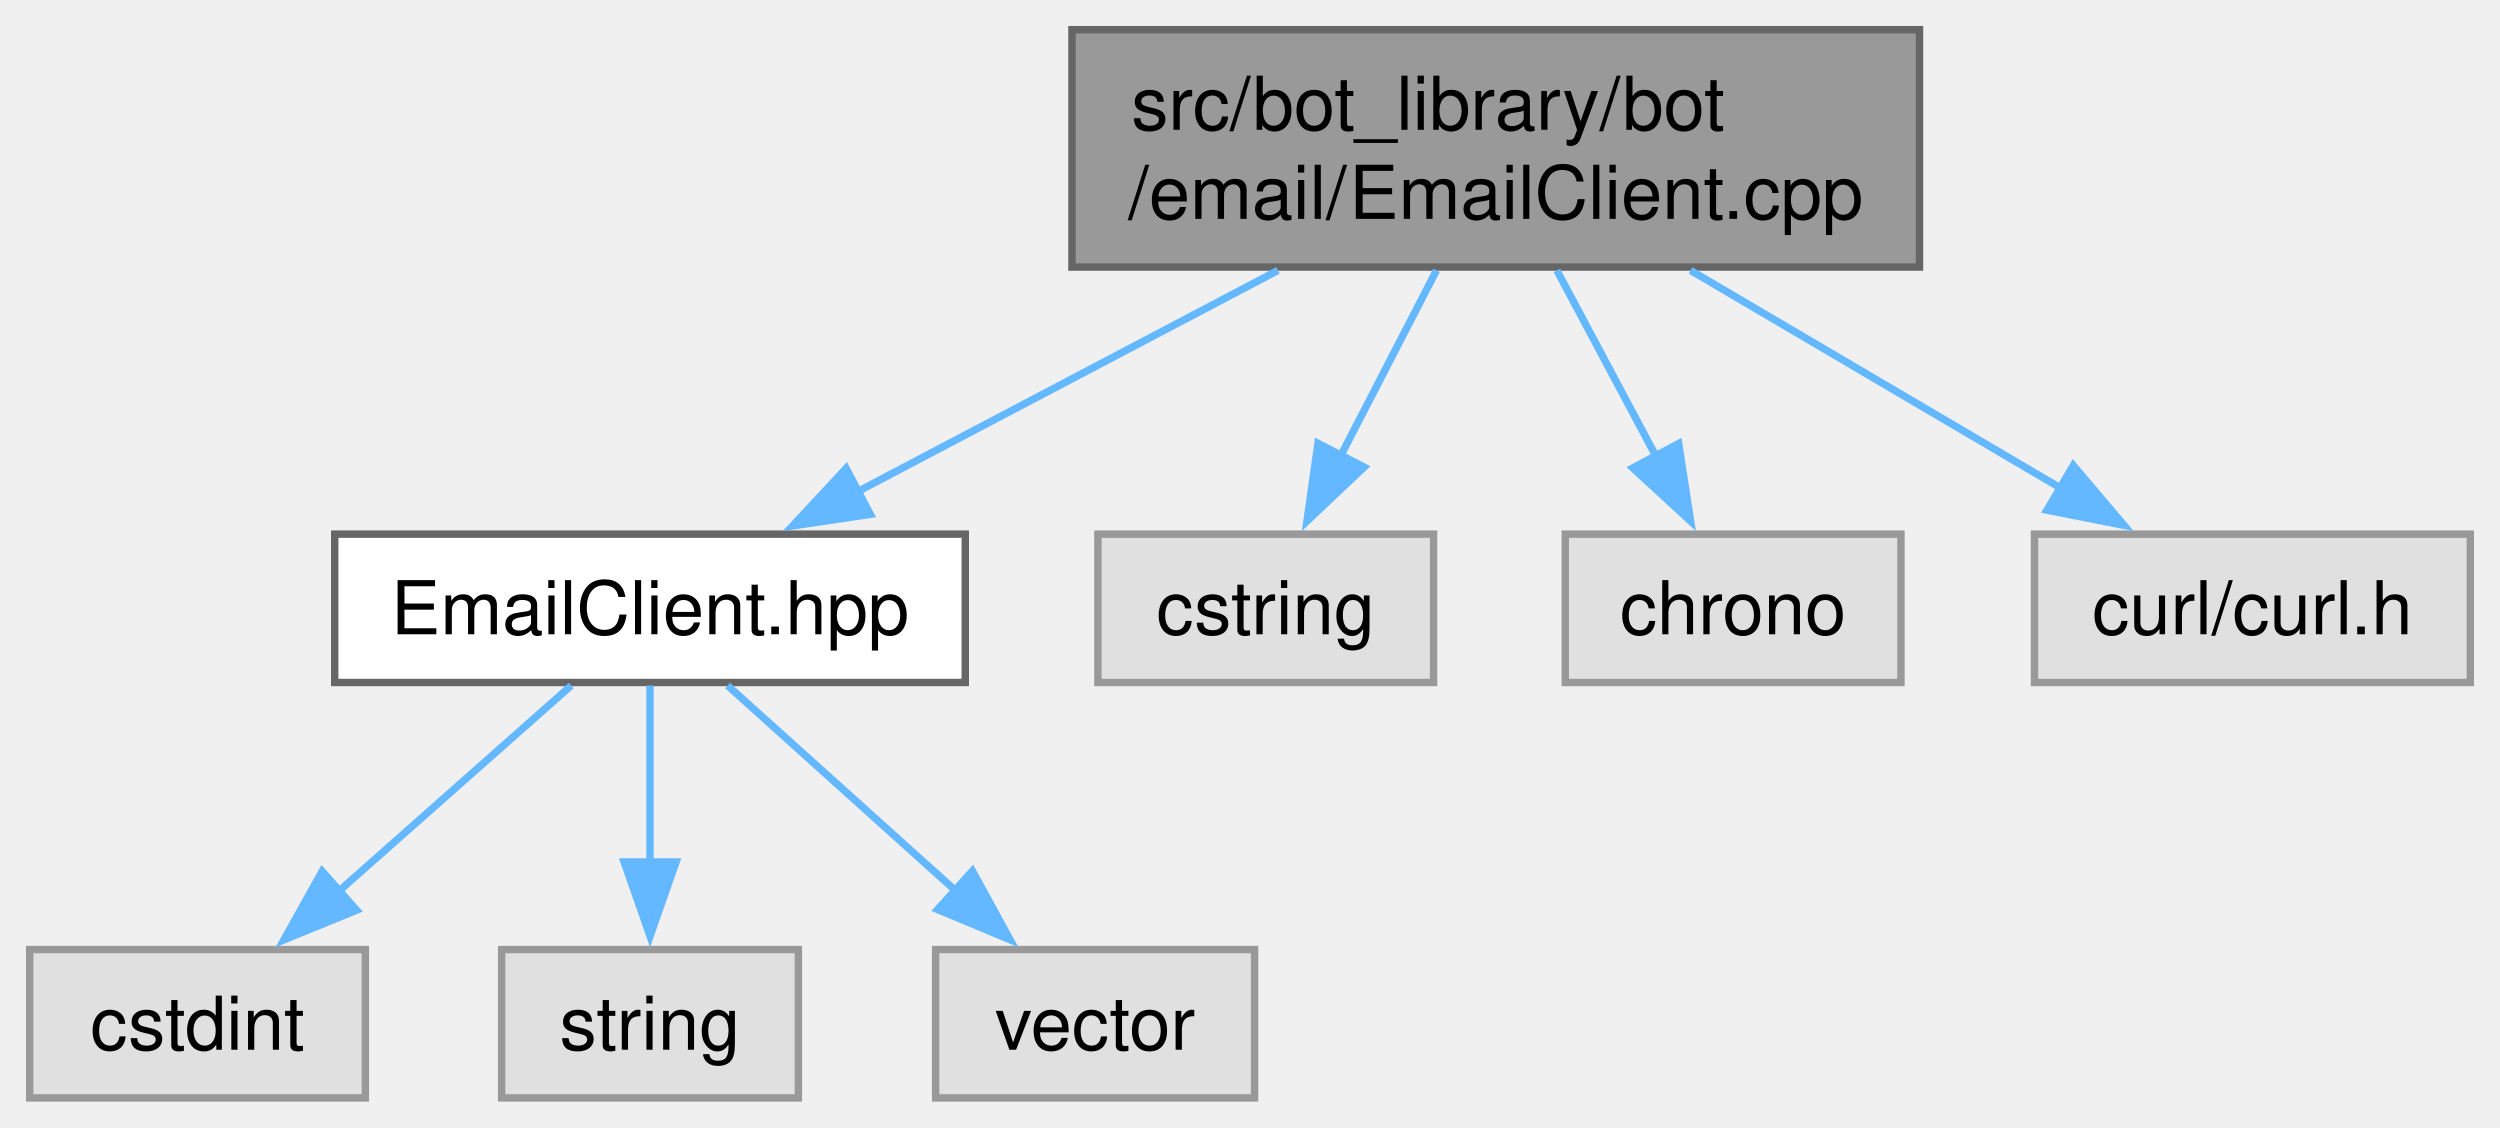
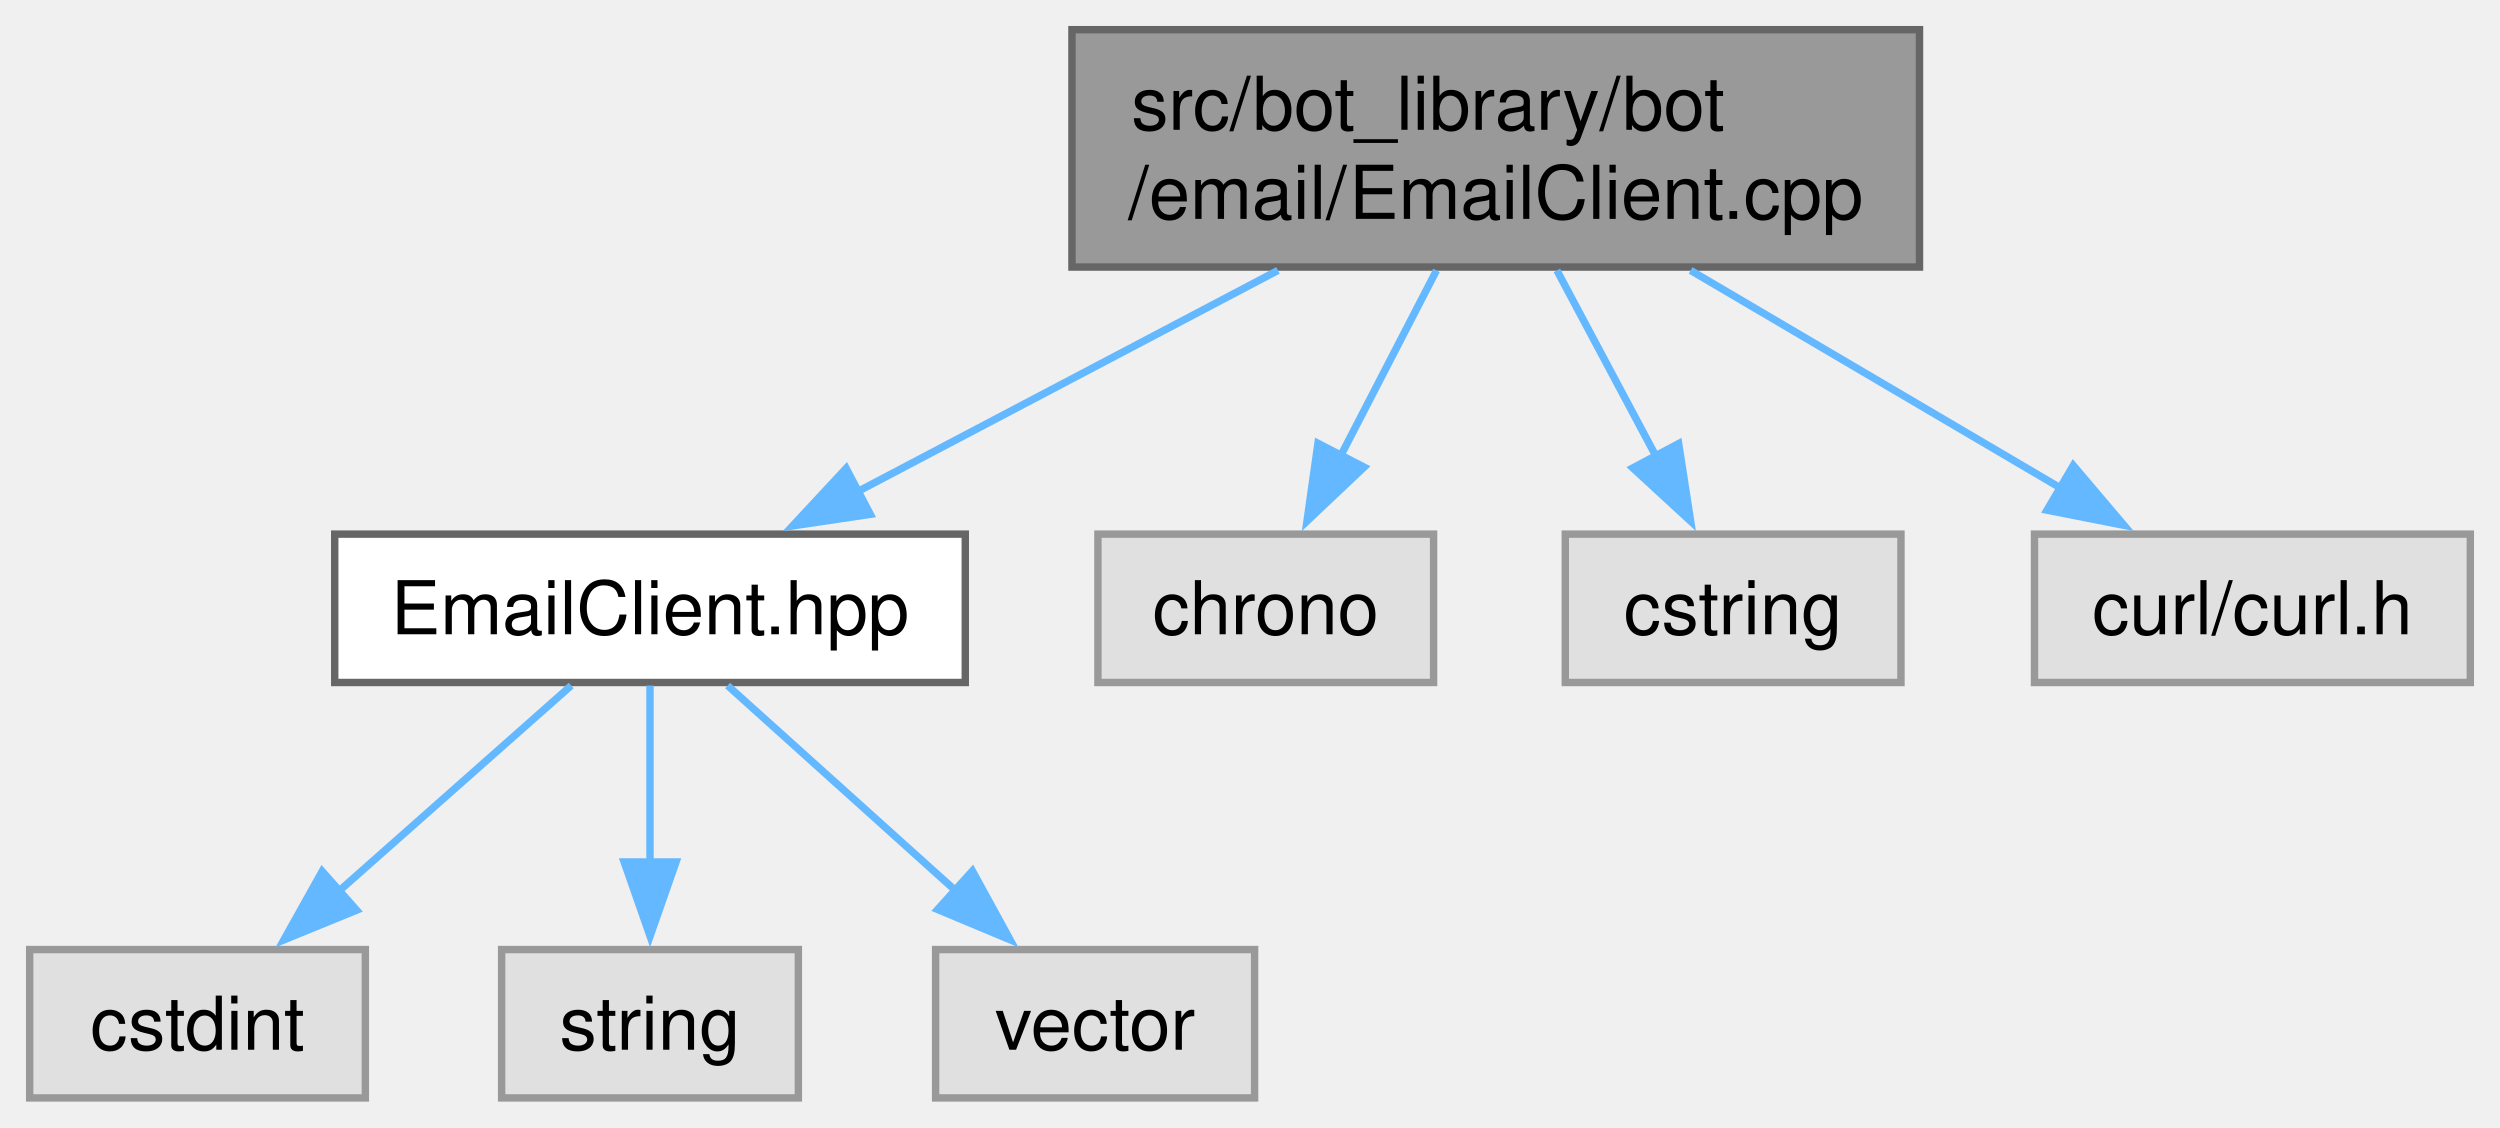
<svg xmlns="http://www.w3.org/2000/svg" xmlns:xlink="http://www.w3.org/1999/xlink" width="337pt" height="152pt" viewBox="0.00 0.00 337.00 152.00">
  <g id="graph0" class="graph" transform="scale(1 1) rotate(0) translate(4 148)">
    <g id="Node000001" class="node">
      <g id="a_Node000001">
        <a xlink:title=" ">
          <polygon fill="#999999" stroke="#666666" points="254.75,-144 140.5,-144 140.5,-112 254.75,-112 254.75,-144" />
          <text text-anchor="start" x="148.5" y="-130.5" font-family="Helvetica,sans-Serif" font-size="10.00">src/bot_library/bot</text>
          <text text-anchor="middle" x="197.62" y="-118.5" font-family="Helvetica,sans-Serif" font-size="10.00">/email/EmailClient.cpp</text>
        </a>
      </g>
    </g>
    <g id="Node000002" class="node">
      <g id="a_Node000002">
        <a xlink:href="EmailClient_8hpp.html" target="_top" xlink:title=" ">
          <polygon fill="white" stroke="#666666" points="126.12,-76 41.12,-76 41.12,-56 126.12,-56 126.12,-76" />
          <text text-anchor="middle" x="83.62" y="-62.5" font-family="Helvetica,sans-Serif" font-size="10.00">EmailClient.hpp</text>
        </a>
      </g>
    </g>
    <g id="edge1_Node000001_Node000002" class="edge">
      <g id="a_edge1_Node000001_Node000002">
        <a xlink:title=" ">
          <path fill="none" stroke="#63b8ff" d="M168.27,-111.55C150.78,-102.35 128.72,-90.74 111.51,-81.68" />
          <polygon fill="#63b8ff" stroke="#63b8ff" points="113.32,-78.67 102.84,-77.11 110.06,-84.87 113.32,-78.67" />
        </a>
      </g>
    </g>
    <g id="Node000006" class="node">
      <g id="a_Node000006">
        <a xlink:title=" ">
          <polygon fill="#e0e0e0" stroke="#999999" points="189.25,-76 144,-76 144,-56 189.25,-56 189.25,-76" />
-           <text text-anchor="middle" x="166.62" y="-62.5" font-family="Helvetica,sans-Serif" font-size="10.00">cstring</text>
+           <text text-anchor="middle" x="166.62" y="-62.5" font-family="Helvetica,sans-Serif" font-size="10.00">chrono</text>
        </a>
      </g>
    </g>
    <g id="edge5_Node000001_Node000006" class="edge">
      <g id="a_edge5_Node000001_Node000006">
        <a xlink:title=" ">
          <path fill="none" stroke="#63b8ff" d="M189.64,-111.55C185.7,-103.91 180.89,-94.61 176.69,-86.49" />
          <polygon fill="#63b8ff" stroke="#63b8ff" points="179.88,-85.03 172.18,-77.75 173.66,-88.24 179.88,-85.03" />
        </a>
      </g>
    </g>
    <g id="Node000007" class="node">
      <g id="a_Node000007">
        <a xlink:title=" ">
          <polygon fill="#e0e0e0" stroke="#999999" points="252.25,-76 207,-76 207,-56 252.25,-56 252.25,-76" />
-           <text text-anchor="middle" x="229.62" y="-62.5" font-family="Helvetica,sans-Serif" font-size="10.00">chrono</text>
+           <text text-anchor="middle" x="229.62" y="-62.5" font-family="Helvetica,sans-Serif" font-size="10.00">cstring</text>
        </a>
      </g>
    </g>
    <g id="edge6_Node000001_Node000007" class="edge">
      <g id="a_edge6_Node000001_Node000007">
        <a xlink:title=" ">
          <path fill="none" stroke="#63b8ff" d="M205.87,-111.55C209.94,-103.91 214.9,-94.61 219.23,-86.49" />
          <polygon fill="#63b8ff" stroke="#63b8ff" points="222.28,-88.21 223.9,-77.74 216.1,-84.92 222.28,-88.21" />
        </a>
      </g>
    </g>
    <g id="Node000008" class="node">
      <g id="a_Node000008">
        <a xlink:title=" ">
          <polygon fill="#e0e0e0" stroke="#999999" points="329,-76 270.25,-76 270.25,-56 329,-56 329,-76" />
          <text text-anchor="middle" x="299.62" y="-62.5" font-family="Helvetica,sans-Serif" font-size="10.00">curl/curl.h</text>
        </a>
      </g>
    </g>
    <g id="edge7_Node000001_Node000008" class="edge">
      <g id="a_edge7_Node000001_Node000008">
        <a xlink:title=" ">
          <path fill="none" stroke="#63b8ff" d="M223.89,-111.55C239.24,-102.52 258.53,-91.17 273.8,-82.19" />
          <polygon fill="#63b8ff" stroke="#63b8ff" points="275.48,-85.26 282.33,-77.18 271.93,-79.23 275.48,-85.26" />
        </a>
      </g>
    </g>
    <g id="Node000003" class="node">
      <g id="a_Node000003">
        <a xlink:title=" ">
          <polygon fill="#e0e0e0" stroke="#999999" points="45.25,-20 0,-20 0,0 45.25,0 45.25,-20" />
          <text text-anchor="middle" x="22.62" y="-6.5" font-family="Helvetica,sans-Serif" font-size="10.00">cstdint</text>
        </a>
      </g>
    </g>
    <g id="edge2_Node000002_Node000003" class="edge">
      <g id="a_edge2_Node000002_Node000003">
        <a xlink:title=" ">
          <path fill="none" stroke="#63b8ff" d="M73,-55.59C64.34,-47.93 51.89,-36.91 41.54,-27.75" />
          <polygon fill="#63b8ff" stroke="#63b8ff" points="44.07,-25.31 34.26,-21.3 39.43,-30.55 44.07,-25.31" />
        </a>
      </g>
    </g>
    <g id="Node000004" class="node">
      <g id="a_Node000004">
        <a xlink:title=" ">
          <polygon fill="#e0e0e0" stroke="#999999" points="103.62,-20 63.62,-20 63.62,0 103.62,0 103.62,-20" />
          <text text-anchor="middle" x="83.62" y="-6.5" font-family="Helvetica,sans-Serif" font-size="10.00">string</text>
        </a>
      </g>
    </g>
    <g id="edge3_Node000002_Node000004" class="edge">
      <g id="a_edge3_Node000002_Node000004">
        <a xlink:title=" ">
          <path fill="none" stroke="#63b8ff" d="M83.62,-55.59C83.62,-49.01 83.62,-39.96 83.62,-31.73" />
          <polygon fill="#63b8ff" stroke="#63b8ff" points="87.13,-31.81 83.63,-21.81 80.13,-31.81 87.13,-31.81" />
        </a>
      </g>
    </g>
    <g id="Node000005" class="node">
      <g id="a_Node000005">
        <a xlink:title=" ">
          <polygon fill="#e0e0e0" stroke="#999999" points="165.12,-20 122.12,-20 122.12,0 165.12,0 165.12,-20" />
          <text text-anchor="middle" x="143.62" y="-6.5" font-family="Helvetica,sans-Serif" font-size="10.00">vector</text>
        </a>
      </g>
    </g>
    <g id="edge4_Node000002_Node000005" class="edge">
      <g id="a_edge4_Node000002_Node000005">
        <a xlink:title=" ">
          <path fill="none" stroke="#63b8ff" d="M94.08,-55.59C102.59,-47.93 114.84,-36.91 125.02,-27.75" />
          <polygon fill="#63b8ff" stroke="#63b8ff" points="127.08,-30.6 132.17,-21.31 122.39,-25.4 127.08,-30.6" />
        </a>
      </g>
    </g>
  </g>
</svg>
